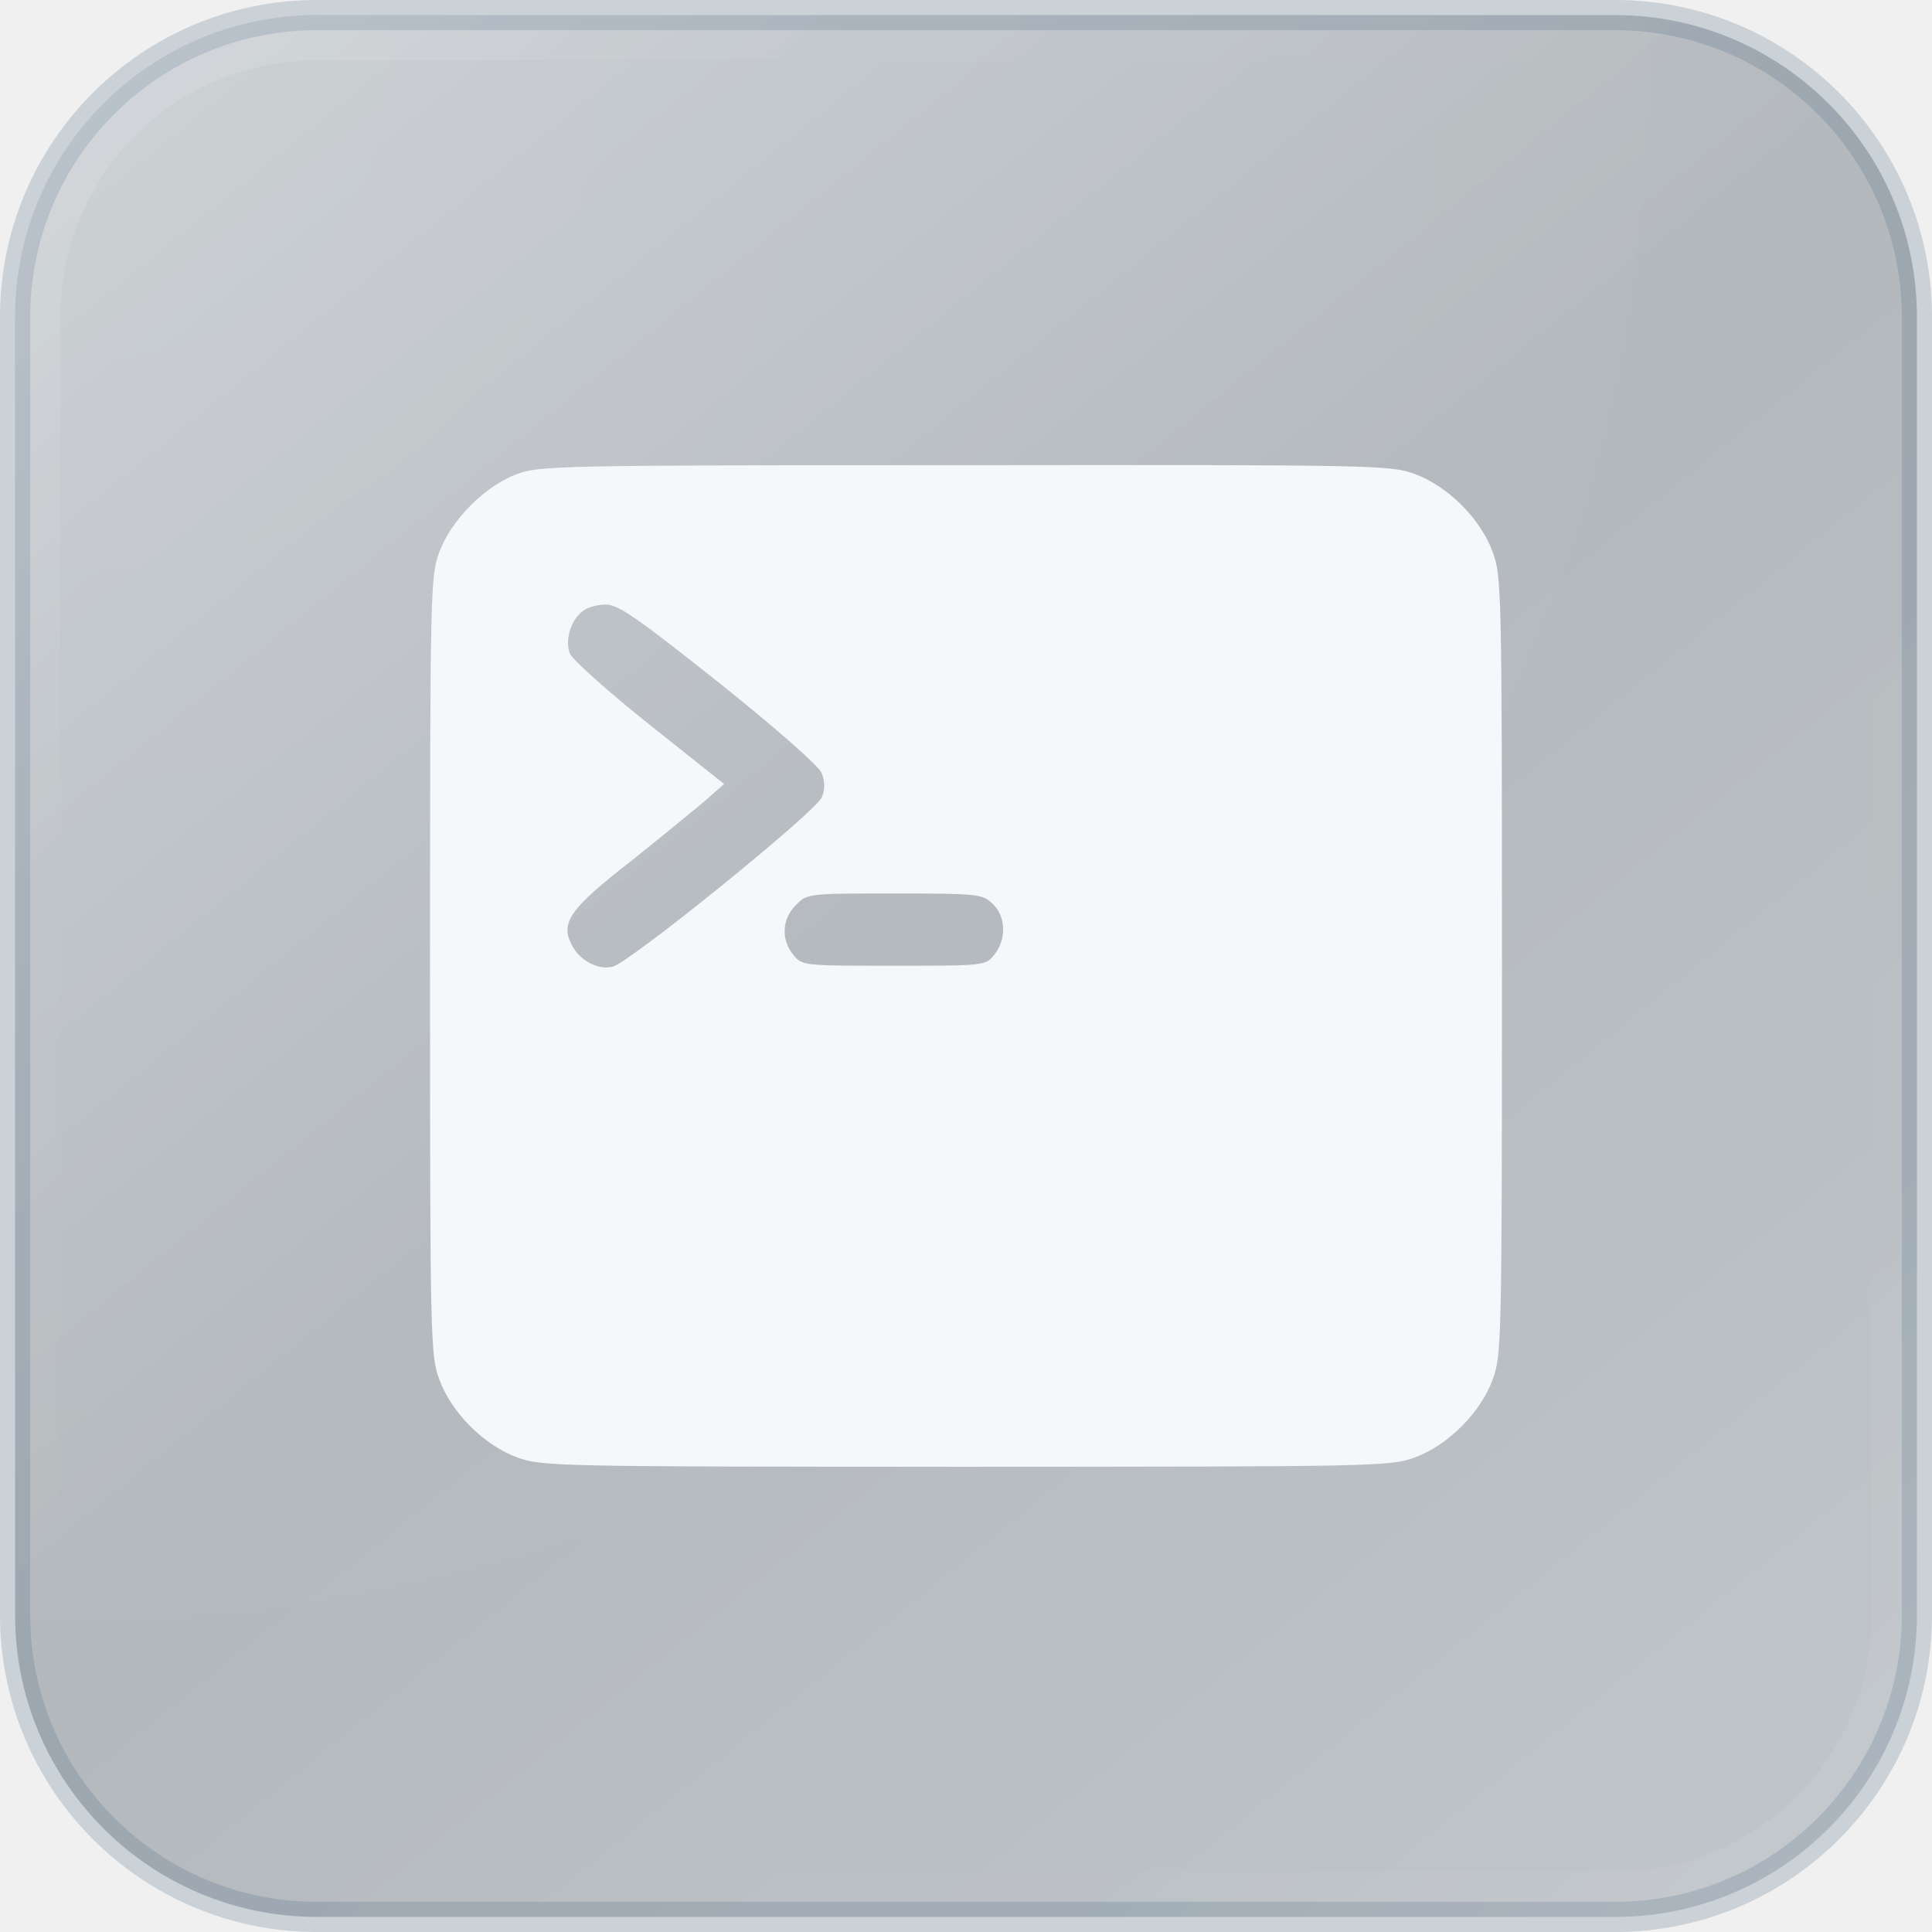
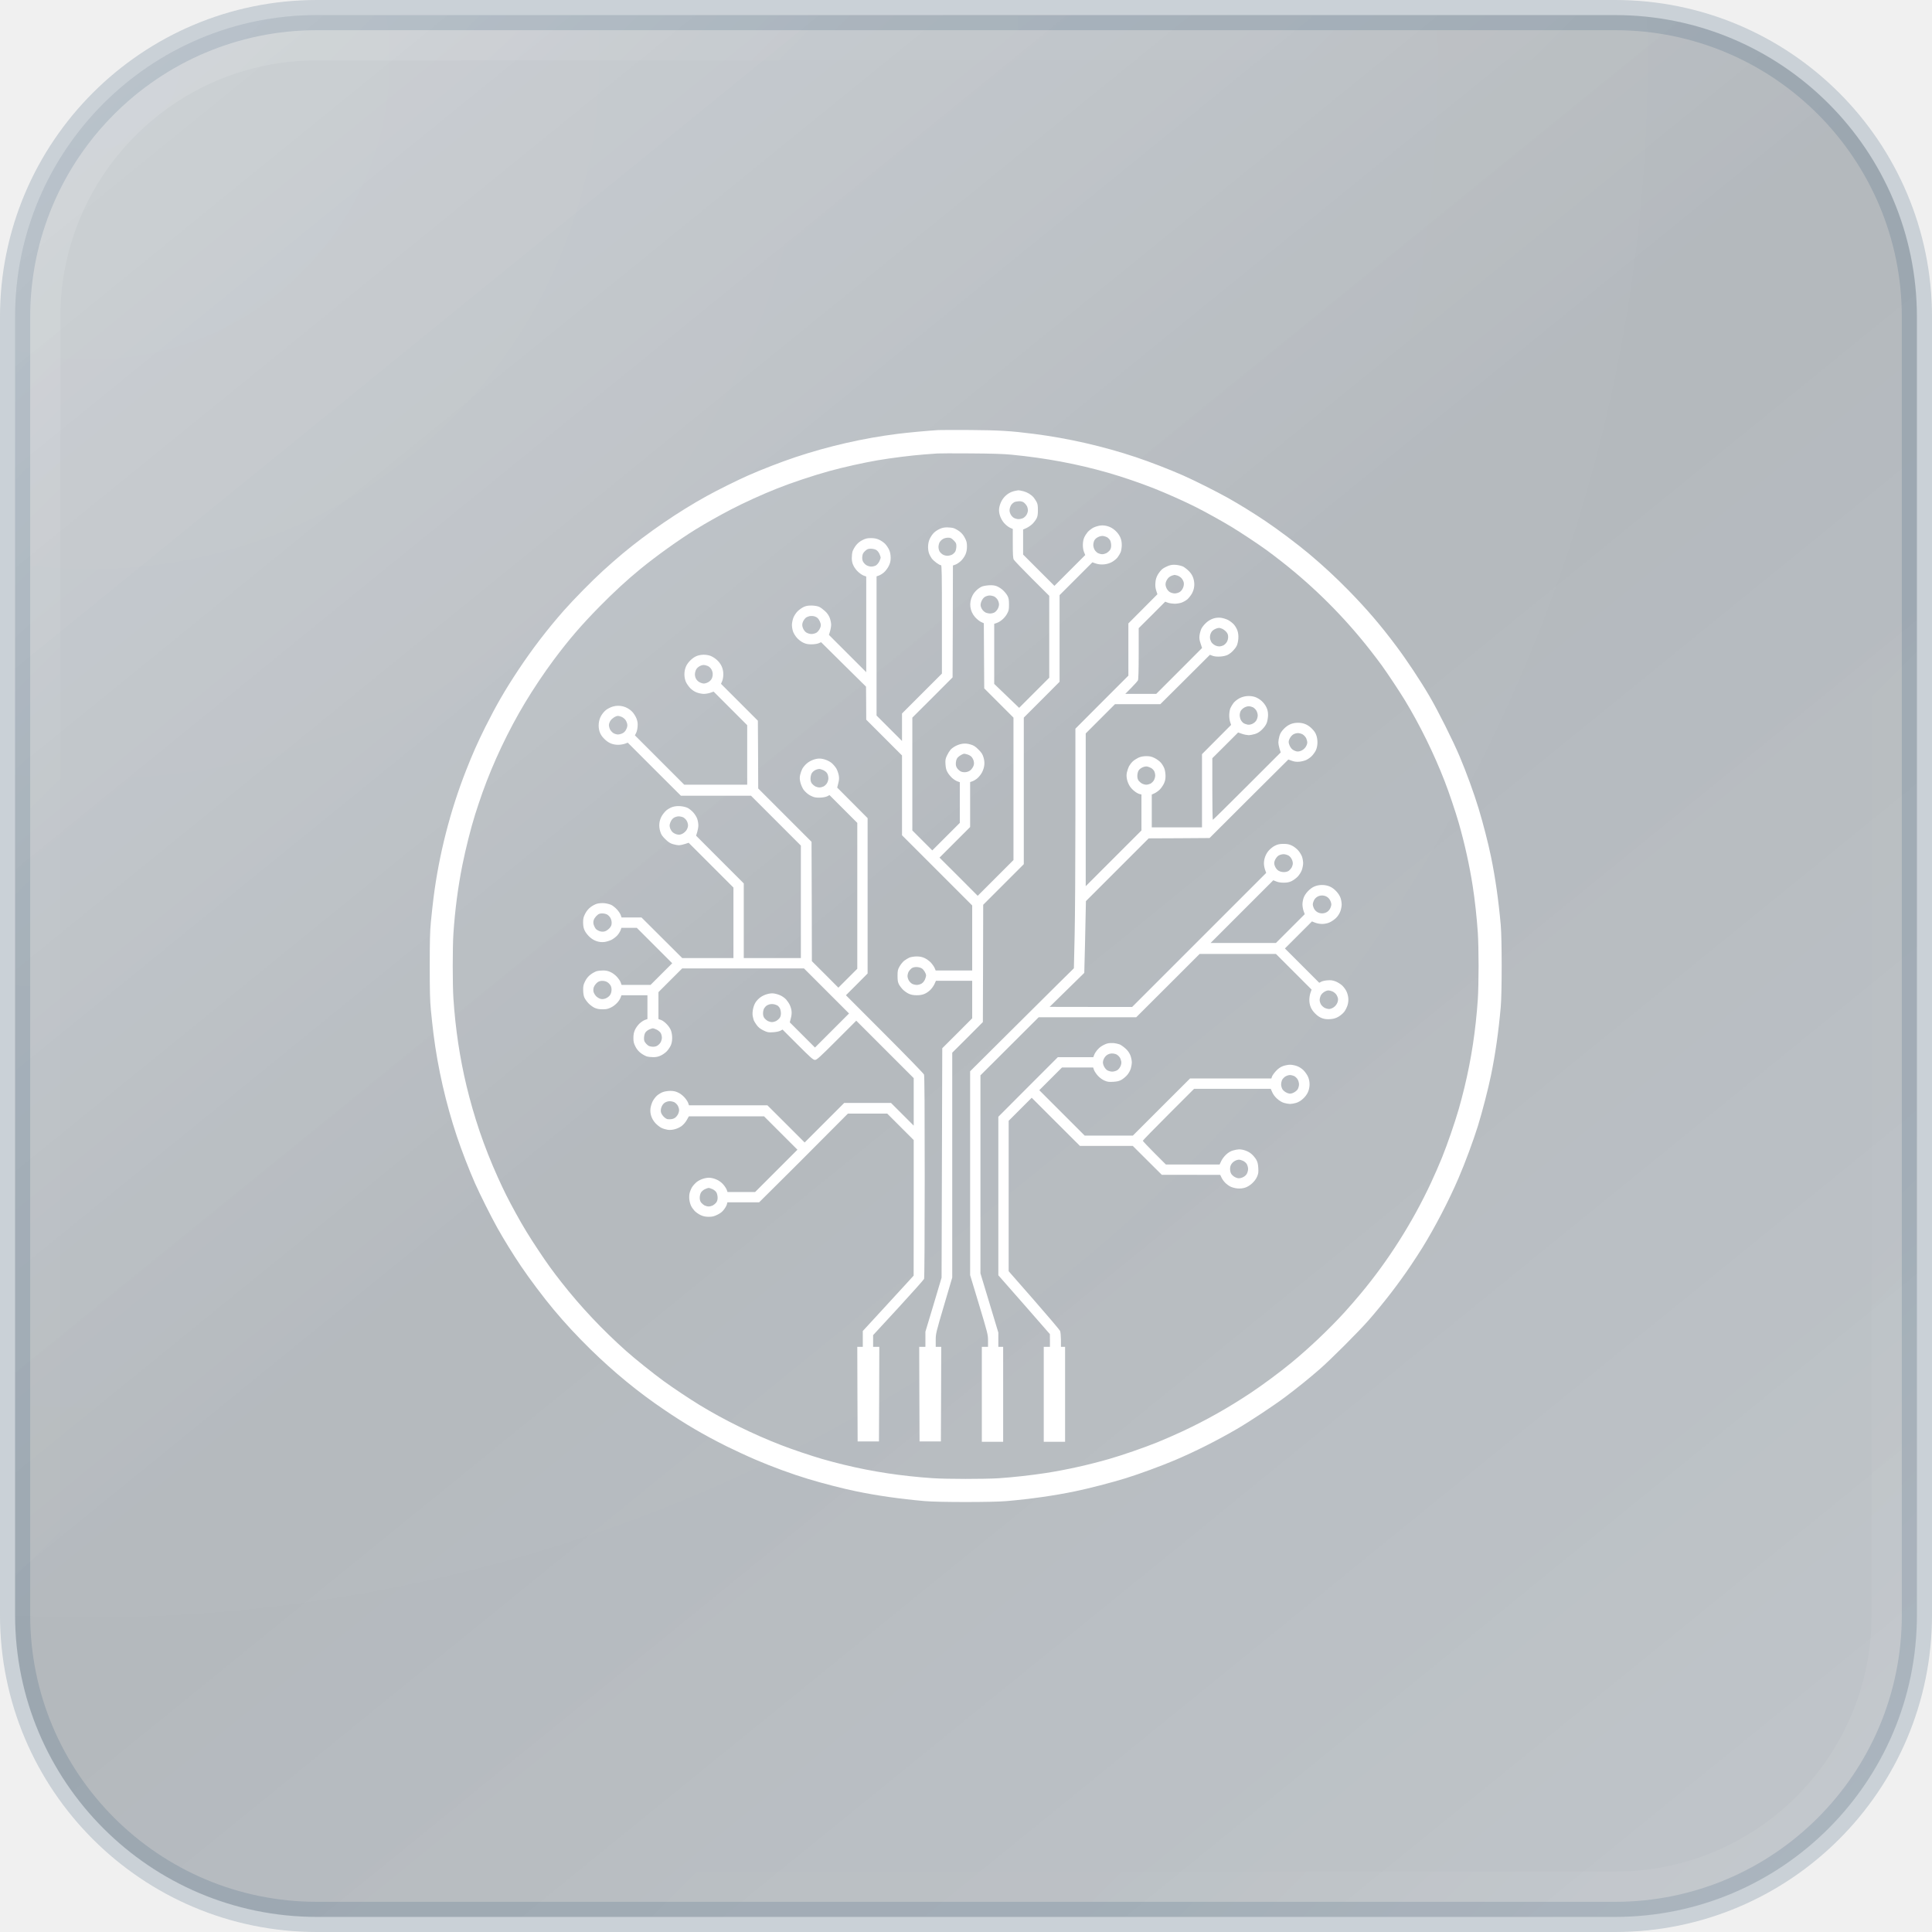
<svg xmlns="http://www.w3.org/2000/svg" viewBox="0 0 64 64" fill="none" color="#CBD5E1">
  <g>
    <defs>
      <linearGradient id="root-ventures-app-dark-background-surface" x1="6" y1="0" x2="58" y2="64" gradientUnits="userSpaceOnUse">
        <stop offset="0" stop-color="#526678" stop-opacity=".24" />
        <stop offset=".48" stop-color="#273746" stop-opacity=".30" />
        <stop offset="1" stop-color="#364A5C" stop-opacity=".26" />
      </linearGradient>
      <radialGradient id="root-ventures-app-dark-background-sheen" cx="3" cy="2" r="62" gradientUnits="userSpaceOnUse">
        <stop stop-color="#FFFFFF" stop-opacity="0.035" />
        <stop offset="1" stop-color="#FFFFFF" stop-opacity="0" />
      </radialGradient>
      <linearGradient id="root-ventures-app-dark-background-reflection" x1="0" y1="0" x2="64" y2="64" gradientUnits="userSpaceOnUse">
        <stop stop-color="#FFFFFF" stop-opacity="0.15" />
        <stop offset=".23" stop-color="#FFFFFF" stop-opacity="0.018" />
        <stop offset=".5" stop-color="#FFFFFF" stop-opacity="0" />
        <stop offset=".78" stop-color="#FFFFFF" stop-opacity="0.01" />
        <stop offset="1" stop-color="#FFFFFF" stop-opacity="0.09" />
      </linearGradient>
    </defs>
    <rect x=".5" y=".5" width="63" height="63" rx="10" fill="url(#root-ventures-app-dark-background-surface)" stroke="#526E86" stroke-opacity=".24" />
    <rect x=".5" y=".5" width="63" height="63" rx="10" fill="url(#root-ventures-app-dark-background-sheen)" />
    <rect x="1.25" y="1.25" width="61.5" height="61.5" rx="9.25" stroke="url(#root-ventures-app-dark-background-reflection)" stroke-width="1.5" />
  </g>
  <defs>
    <clipPath id="root-ventures-app-dark-tile">
      <rect x=".5" y=".5" width="63" height="63" rx="10" />
    </clipPath>
  </defs>
  <g clip-path="url(#root-ventures-app-dark-tile)">
-     <svg viewBox="9.849 16.851 230.301 215.411" preserveAspectRatio="xMidYMid meet" fill="#F5F7FA" x="14.222" y="14.222" width="35.556" height="35.556">
-       <g transform="translate(0,250) scale(0.1,-0.1)" fill="#F5F7FA" stroke="none">
-         <path d="M284 2309 c-67 -26 -138 -97 -164 -166 -19 -52 -20 -78 -20 -888 0 -810 1 -836 20 -888 26 -71 96 -141 167 -167 52 -19 78 -20 963 -20 885 0 911 1 963 20 71 26 141 96 167 167 19 52 20 78 20 888 0 810 -1 836 -20 888 -26 71 -96 141 -167 167 -52 19 -77 20 -966 19 -879 0 -914 -1 -963 -20z m435 -446 c118 -94 215 -179 221 -194 7 -17 8 -34 1 -52 -12 -31 -411 -354 -449 -364 -32 -8 -73 14 -89 49 -23 46 -2 76 125 175 64 51 136 110 160 130 l43 38 -161 128 c-89 71 -165 139 -170 152 -11 29 2 72 28 91 9 8 32 14 49 14 27 0 67 -28 242 -167z m588 -475 c29 -27 30 -77 4 -109 -19 -24 -21 -24 -216 -24 -195 0 -197 0 -216 24 -26 32 -24 77 6 106 24 25 26 25 211 25 179 0 189 -1 211 -22z" />
+     <svg viewBox="0 0 1560 1559" preserveAspectRatio="xMidYMid meet" fill="#111111" x="14.222" y="14.222" width="35.556" height="35.556">
+       <g transform="translate(0,1559) scale(0.1,-0.1)" fill="#FFFFFF" stroke="none">
+         <path d="M7395 15584 c-162 -10 -447 -37 -590 -55 -495 -62 -1009 -180 -1485 -339 -206 -69 -488 -178 -685 -265 -155 -68 -446 -213 -600 -298 -412 -227 -865 -537 -1227 -839 -76 -63 -202 -174 -280 -245 -166 -151 -429 -419 -574 -583 -242 -275 -460 -560 -659 -860 -197 -297 -322 -514 -483 -835 -110 -222 -183 -385 -277 -625 -230 -583 -395 -1227 -474 -1855 -11 -88 -28 -243 -38 -345 -14 -145 -17 -285 -17 -645 0 -360 3 -500 17 -645 10 -102 27 -257 38 -345 62 -494 180 -1009 339 -1485 69 -206 178 -488 265 -685 75 -169 228 -474 323 -645 94 -168 227 -384 346 -560 122 -181 327 -454 470 -625 175 -209 335 -381 538 -581 340 -332 687 -618 1068 -876 312 -212 569 -363 909 -533 118 -58 307 -146 420 -194 244 -105 531 -210 766 -281 214 -65 505 -140 700 -180 305 -63 633 -110 995 -142 196 -18 994 -18 1190 0 362 32 690 79 995 142 199 41 531 127 735 190 203 63 520 180 712 261 303 129 615 286 905 455 188 109 539 342 708 469 174 131 340 265 494 399 166 145 568 547 715 715 225 259 426 520 606 786 59 88 137 208 173 266 185 300 384 682 525 1010 97 225 212 536 282 759 63 204 149 536 190 735 63 305 110 633 142 995 18 196 18 994 0 1190 -32 362 -79 690 -142 995 -40 195 -115 486 -180 700 -67 221 -177 523 -275 755 -99 234 -315 666 -441 880 -127 218 -332 527 -481 725 -228 305 -428 538 -693 809 -196 199 -368 358 -575 532 -171 143 -444 348 -625 470 -176 119 -392 252 -560 346 -171 95 -476 248 -645 323 -197 87 -479 196 -685 265 -476 159 -990 276 -1485 339 -335 43 -500 53 -920 56 -225 1 -437 1 -470 -1z m1070 -358 c500 -49 948 -133 1396 -261 207 -59 475 -151 675 -230 179 -71 439 -187 596 -266 146 -73 394 -211 527 -292 136 -82 378 -243 506 -335 50 -36 151 -113 225 -171 478 -375 906 -803 1281 -1281 58 -74 135 -175 171 -225 92 -128 253 -371 335 -505 216 -355 425 -779 580 -1180 62 -158 156 -438 203 -600 86 -299 158 -623 204 -920 32 -203 61 -472 75 -684 6 -88 11 -304 11 -481 0 -177 -5 -393 -11 -481 -5 -87 -19 -240 -30 -339 -46 -428 -129 -846 -249 -1265 -57 -196 -161 -499 -242 -700 -39 -96 -110 -260 -159 -364 -270 -579 -621 -1132 -1024 -1615 -67 -80 -170 -200 -231 -266 -220 -242 -519 -526 -780 -740 -160 -132 -411 -318 -590 -437 -322 -214 -647 -397 -990 -557 -104 -49 -268 -120 -364 -159 -201 -81 -504 -185 -700 -242 -300 -86 -623 -158 -920 -204 -207 -32 -477 -62 -685 -76 -207 -13 -757 -13 -961 1 -87 5 -240 19 -339 30 -428 46 -848 129 -1265 249 -162 47 -442 141 -600 203 -401 155 -824 363 -1180 580 -146 89 -383 247 -525 350 -147 107 -417 323 -546 438 -345 308 -661 643 -940 999 -131 167 -207 272 -335 465 -130 195 -222 345 -327 537 -110 200 -169 317 -262 523 -98 217 -190 449 -265 670 -73 217 -136 435 -189 655 -98 408 -162 833 -191 1275 -13 193 -13 747 0 940 23 346 66 675 131 1000 48 237 119 522 184 730 26 83 74 227 107 320 157 440 376 902 620 1308 120 200 279 437 413 617 228 305 399 504 674 784 204 207 399 386 586 539 232 190 554 421 805 577 139 86 345 202 510 288 192 100 457 221 677 308 216 86 530 190 759 253 213 58 491 120 699 156 199 34 495 71 680 85 83 6 168 12 190 14 22 2 236 3 475 1 312 -2 483 -7 605 -19z" />
+         <path d="M8507 14699 c-61 -14 -112 -45 -154 -93 -43 -49 -73 -126 -73 -186 0 -63 30 -138 76 -189 23 -26 61 -56 83 -66 l41 -18 0 -209 c0 -162 3 -215 14 -236 8 -15 127 -139 265 -277 l251 -250 0 -595 0 -595 -219 -219 -219 -219 -181 174 -181 174 0 437 0 436 34 12 c56 18 119 73 151 131 27 48 30 63 30 139 0 68 -5 93 -22 125 -12 23 -41 59 -65 81 -24 23 -65 49 -91 59 -35 13 -65 16 -119 13 -40 -3 -88 -12 -105 -22 -54 -27 -103 -76 -130 -129 -53 -106 -38 -226 41 -314 25 -27 63 -58 85 -68 l40 -18 3 -473 3 -474 213 -213 212 -212 0 -1035 0 -1035 -260 -260 -260 -260 -277 278 -278 277 223 223 222 222 0 327 0 326 34 12 c18 6 51 26 74 46 22 19 52 58 67 87 35 73 42 139 20 212 -13 46 -28 70 -74 116 -46 46 -70 61 -116 74 -73 22 -139 15 -211 -20 -29 -14 -65 -40 -80 -58 -15 -18 -38 -56 -52 -86 -21 -46 -24 -64 -20 -126 4 -55 11 -84 31 -117 14 -25 44 -61 65 -80 22 -20 56 -42 76 -49 l36 -13 0 -296 0 -295 -200 -200 -200 -200 -145 145 -145 145 0 820 0 820 293 292 292 293 3 813 2 813 37 13 c20 7 55 31 78 52 24 22 53 63 66 92 16 37 23 72 23 119 0 54 -5 77 -30 124 -19 39 -46 71 -78 95 -26 20 -65 41 -86 48 -20 6 -64 11 -96 11 -41 0 -75 -7 -109 -24 -28 -12 -66 -38 -84 -57 -19 -19 -45 -57 -58 -86 -26 -57 -32 -133 -14 -199 6 -23 25 -60 41 -83 30 -41 111 -101 137 -101 11 0 13 -147 13 -788 l0 -787 -290 -290 -290 -290 0 -200 0 -200 -185 185 -185 185 0 1012 0 1011 34 12 c18 6 51 26 74 46 22 19 53 60 69 92 22 45 28 71 28 122 -1 46 -7 80 -23 115 -13 28 -39 67 -59 87 -20 20 -59 47 -87 59 -37 17 -70 23 -118 23 -54 0 -78 -6 -125 -30 -38 -19 -70 -46 -94 -78 -20 -26 -41 -65 -48 -86 -6 -20 -11 -64 -11 -96 0 -41 7 -75 24 -109 12 -27 43 -69 68 -91 25 -23 61 -48 81 -55 l37 -13 0 -695 0 -696 -271 271 -271 271 16 53 c9 30 16 73 16 96 0 24 -9 68 -20 98 -14 36 -36 69 -69 99 -27 25 -66 54 -87 63 -24 10 -66 17 -109 18 -54 0 -81 -5 -117 -22 -26 -13 -65 -41 -87 -63 -23 -24 -49 -63 -61 -95 -11 -30 -20 -76 -20 -103 0 -26 7 -68 16 -94 8 -25 34 -67 57 -93 23 -26 63 -57 92 -70 37 -18 68 -24 118 -24 38 0 83 7 104 15 l37 16 326 -323 327 -323 2 -240 1 -240 260 -260 260 -260 0 -580 0 -580 510 -510 510 -510 0 -473 0 -472 -266 0 -265 0 -15 36 c-8 19 -33 55 -55 79 -22 23 -63 53 -92 66 -38 17 -70 23 -117 23 -37 -1 -82 -8 -103 -17 -21 -9 -55 -30 -76 -46 -20 -16 -50 -53 -67 -83 -26 -47 -29 -62 -29 -138 0 -68 5 -93 22 -125 12 -22 39 -57 60 -77 21 -20 58 -46 83 -57 31 -14 66 -21 115 -21 81 0 133 20 192 73 21 20 50 58 63 86 l23 51 264 0 263 0 0 -272 0 -273 -217 -218 -218 -217 -5 -1668 -5 -1667 -117 -393 -118 -392 0 -110 0 -110 -45 0 -45 0 2 -687 3 -688 155 0 155 0 3 688 2 687 -40 0 -40 0 0 97 c0 94 3 106 120 503 l120 407 0 1634 0 1634 223 222 222 223 3 853 2 852 295 295 295 295 0 1065 0 1065 260 260 260 261 0 630 0 629 238 238 239 239 52 -18 c73 -24 163 -15 231 22 28 15 65 45 81 65 16 21 37 55 46 76 9 21 16 66 17 103 0 47 -6 79 -23 118 -32 71 -106 137 -179 158 -35 11 -74 15 -107 11 -29 -3 -75 -17 -102 -30 -27 -14 -65 -43 -83 -63 -18 -21 -42 -58 -52 -82 -25 -56 -26 -152 -3 -210 l18 -44 -224 -224 -224 -224 -227 227 -228 228 0 182 0 182 48 21 c26 12 64 38 85 58 21 20 48 55 60 77 17 32 22 57 22 125 0 69 -4 93 -22 125 -13 22 -31 49 -40 60 -37 42 -91 75 -148 90 -33 8 -66 15 -75 14 -8 -1 -32 -5 -53 -10z m137 -170 c14 -11 33 -34 41 -49 8 -16 15 -44 15 -62 0 -18 -9 -47 -20 -65 -10 -18 -33 -39 -49 -48 -17 -8 -47 -15 -68 -15 -21 0 -52 9 -69 19 -17 10 -39 35 -48 56 -12 26 -16 48 -11 72 3 20 14 47 22 60 9 13 28 30 42 38 14 8 47 14 72 15 32 0 54 -6 73 -21z m1213 -506 c13 -9 31 -29 39 -44 7 -15 14 -48 14 -72 0 -30 -7 -53 -21 -71 -11 -14 -34 -33 -49 -41 -16 -8 -43 -15 -60 -15 -17 0 -44 7 -61 15 -16 9 -39 30 -49 48 -11 18 -20 49 -20 70 0 21 7 52 16 68 20 40 87 71 133 63 19 -3 45 -13 58 -21z m-2236 -42 c34 -34 39 -44 39 -85 0 -26 -7 -60 -15 -76 -9 -16 -30 -37 -47 -46 -18 -9 -49 -17 -69 -17 -20 0 -50 8 -66 18 -17 10 -38 30 -47 45 -9 16 -16 44 -16 65 0 20 7 49 15 66 9 16 30 39 48 49 19 12 50 20 76 20 37 0 49 -6 82 -39z m-1130 -137 c18 -9 38 -32 50 -57 10 -23 19 -48 19 -56 0 -8 -9 -33 -20 -56 -11 -22 -33 -48 -49 -58 -16 -9 -46 -17 -68 -17 -21 0 -52 9 -70 20 -18 10 -39 34 -49 51 -11 22 -15 47 -11 78 4 36 13 52 41 78 29 27 44 33 81 33 25 0 60 -7 76 -16z m1720 -679 c16 -9 39 -30 49 -48 11 -18 20 -48 20 -67 0 -19 -9 -49 -20 -67 -10 -18 -30 -39 -44 -48 -13 -9 -42 -16 -63 -17 -22 0 -53 7 -70 15 -33 18 -59 51 -69 91 -10 40 21 111 59 135 18 11 49 21 70 21 21 0 51 -7 68 -15z m-2569 -312 c24 -21 48 -73 48 -104 0 -36 -32 -90 -64 -110 -17 -10 -49 -19 -71 -19 -23 0 -54 9 -73 20 -35 21 -62 72 -62 115 0 31 21 73 49 99 11 10 35 21 53 25 18 4 48 4 66 0 19 -4 43 -15 54 -26z m2177 -1983 c19 -5 45 -19 58 -32 13 -12 28 -39 34 -60 7 -28 7 -49 -1 -72 -6 -18 -24 -45 -39 -60 -38 -36 -104 -45 -150 -22 -17 10 -41 31 -52 49 -15 24 -19 44 -16 80 3 32 12 56 28 74 23 24 72 52 94 53 6 0 25 -4 44 -10z m-663 -3109 c30 -18 64 -74 64 -105 0 -8 -7 -34 -16 -56 -10 -23 -29 -48 -49 -60 -18 -11 -49 -20 -69 -20 -20 0 -50 7 -67 15 -16 9 -39 30 -49 48 -11 18 -20 47 -20 65 0 18 7 46 15 62 8 15 27 38 41 49 18 14 41 21 73 21 27 0 58 -8 77 -19z" />
+         <path d="M10742 13612 c-29 -11 -69 -32 -89 -48 -20 -16 -49 -53 -66 -82 -21 -38 -31 -71 -34 -116 -4 -45 0 -79 12 -116 l17 -52 -211 -212 -211 -212 0 -379 0 -380 -385 -385 -385 -386 0 -1259 c0 -693 -5 -1477 -11 -1741 l-11 -482 -226 -223 c-125 -123 -464 -460 -754 -749 l-528 -525 0 -1481 0 -1482 130 -430 c125 -416 130 -434 130 -521 l0 -91 -45 0 -45 0 0 -690 0 -690 155 0 155 0 0 690 0 690 -35 0 -35 0 0 103 0 104 -130 431 -130 430 0 1439 0 1439 423 422 423 422 709 0 709 0 461 460 460 460 555 0 555 0 259 -259 259 -259 -17 -48 c-9 -26 -16 -71 -16 -99 0 -80 26 -143 85 -201 64 -65 130 -89 221 -81 45 3 79 13 116 34 29 17 68 49 85 72 18 23 40 68 49 98 19 66 14 132 -15 197 -10 24 -38 62 -61 85 -24 23 -66 49 -98 62 -43 16 -71 20 -117 16 -34 -2 -75 -11 -91 -20 l-30 -16 -250 250 -249 249 196 196 197 197 48 -19 c28 -11 73 -18 104 -18 34 1 75 9 105 23 28 12 69 41 93 64 25 25 50 62 62 95 11 29 20 74 20 101 0 26 -7 68 -16 94 -22 65 -91 139 -156 167 -70 30 -156 30 -226 0 -65 -28 -134 -102 -156 -167 -9 -26 -16 -67 -16 -93 0 -26 7 -68 16 -94 l17 -48 -209 -209 -209 -209 -475 0 -475 0 456 456 455 455 45 -18 c27 -11 68 -18 109 -17 47 0 79 7 111 22 26 13 65 41 88 64 23 24 50 65 61 95 11 30 20 75 20 102 0 26 -7 68 -16 94 -8 25 -34 67 -57 93 -23 26 -63 57 -92 70 -37 18 -68 24 -120 24 -52 0 -83 -6 -120 -24 -29 -13 -69 -44 -93 -71 -46 -52 -72 -122 -72 -190 0 -23 7 -63 16 -89 l17 -48 -974 -974 -974 -974 -600 0 -600 1 252 247 252 247 5 195 c3 107 9 342 12 521 l7 327 456 456 456 456 442 2 443 3 572 571 573 570 50 -18 c34 -13 68 -17 106 -14 31 2 76 13 101 24 25 11 61 36 81 56 20 20 46 55 58 78 30 58 35 141 15 213 -14 45 -29 69 -69 110 -59 59 -122 85 -202 85 -80 0 -143 -26 -202 -85 -38 -39 -55 -66 -67 -105 -9 -30 -16 -72 -16 -93 0 -22 8 -64 17 -94 l17 -54 -489 -489 c-270 -270 -493 -490 -497 -490 -5 0 -8 201 -8 448 l0 447 188 187 187 187 55 -19 c30 -11 74 -19 96 -20 23 0 66 8 95 17 38 12 69 32 105 68 33 33 56 67 67 99 9 27 17 77 17 110 0 43 -7 76 -24 111 -12 28 -43 69 -68 91 -26 24 -67 49 -98 59 -73 24 -161 17 -230 -21 -28 -15 -65 -45 -81 -65 -16 -21 -37 -55 -46 -76 -9 -21 -16 -65 -17 -98 -1 -33 5 -79 13 -103 l14 -43 -211 -212 -212 -213 0 -532 0 -532 -365 0 -365 0 0 238 0 239 40 18 c22 10 56 34 76 54 20 20 47 59 60 86 17 35 24 68 24 111 0 33 -7 81 -16 106 -8 25 -31 64 -50 86 -19 23 -60 53 -92 69 -45 22 -71 28 -122 28 -46 -1 -80 -7 -115 -23 -27 -13 -65 -37 -83 -55 -19 -18 -42 -49 -53 -69 -10 -21 -24 -60 -30 -87 -8 -37 -7 -65 1 -105 6 -30 25 -75 42 -100 32 -49 97 -100 141 -112 l27 -6 0 -262 0 -261 -405 -405 -405 -405 0 1110 0 1110 213 213 212 212 330 0 329 0 361 359 360 359 40 -15 c55 -20 167 -13 220 15 48 24 106 83 130 132 10 19 20 65 23 101 3 46 -1 82 -12 116 -9 28 -32 69 -52 91 -19 22 -58 52 -87 67 -29 14 -76 28 -103 31 -76 9 -151 -16 -212 -71 -28 -25 -60 -64 -71 -88 -11 -23 -23 -67 -27 -97 -5 -43 -1 -70 16 -119 l21 -64 -333 -334 -333 -333 -225 0 -225 0 87 88 c47 48 91 97 97 109 7 15 11 140 11 390 l0 368 193 192 192 193 40 -15 c22 -8 65 -14 96 -15 30 0 76 7 101 16 25 8 63 30 85 48 21 19 51 57 67 85 36 67 44 140 22 215 -12 41 -30 72 -63 107 -25 26 -64 57 -87 69 -23 11 -69 22 -102 25 -43 4 -73 1 -112 -13z m130 -142 c20 -6 48 -24 62 -41 14 -16 28 -44 31 -62 9 -47 -19 -112 -60 -137 -18 -11 -50 -20 -71 -20 -22 0 -54 9 -72 20 -35 21 -62 72 -62 115 0 31 21 73 48 98 11 10 33 22 48 27 16 4 31 9 34 9 3 1 22 -4 42 -9z m651 -774 c18 -7 45 -28 60 -45 20 -24 27 -43 27 -74 0 -24 -8 -56 -20 -74 -10 -18 -33 -39 -49 -48 -17 -8 -44 -15 -61 -15 -36 0 -77 19 -103 48 -10 10 -22 34 -27 53 -12 43 2 98 34 128 22 20 63 38 94 40 7 1 27 -5 45 -13z m448 -1141 c16 -9 39 -30 49 -48 11 -18 20 -49 20 -71 0 -21 -9 -53 -20 -71 -26 -42 -81 -69 -127 -62 -19 4 -46 13 -59 22 -13 8 -31 29 -40 47 -9 17 -16 49 -16 71 1 21 8 50 17 63 9 14 30 34 48 44 18 11 47 20 65 20 18 0 46 -7 63 -15z m724 -395 c18 -11 40 -36 49 -54 9 -19 16 -47 16 -64 0 -16 -10 -44 -23 -63 -29 -45 -87 -73 -131 -65 -19 4 -46 16 -61 28 -30 23 -55 74 -55 110 0 34 31 86 65 108 17 11 47 20 69 20 21 0 53 -9 71 -20z m-2204 -488 c15 -8 34 -27 43 -42 9 -16 16 -45 16 -67 0 -21 -9 -52 -20 -70 -10 -18 -33 -39 -49 -48 -17 -8 -44 -15 -61 -15 -17 0 -44 7 -60 15 -15 8 -38 27 -49 41 -14 18 -21 41 -21 71 0 24 7 58 16 74 19 39 87 71 129 63 17 -4 42 -13 56 -22z m1997 -1272 c35 -21 62 -72 62 -115 0 -14 -7 -39 -15 -55 -8 -15 -27 -38 -41 -49 -35 -28 -107 -28 -152 -1 -34 21 -62 71 -62 111 0 36 32 90 64 110 17 10 49 19 71 19 23 0 54 -9 73 -20z m563 -603 c22 -15 39 -38 49 -65 13 -37 13 -47 0 -84 -19 -54 -67 -88 -125 -88 -58 0 -106 34 -125 88 -13 37 -13 47 0 84 19 54 67 88 125 88 27 0 54 -8 76 -23z m73 -1371 c18 -7 42 -26 54 -41 12 -15 24 -42 28 -61 8 -44 -20 -102 -65 -131 -19 -13 -47 -23 -63 -23 -17 0 -45 7 -64 16 -18 9 -43 31 -54 49 -11 18 -20 47 -20 65 0 17 7 47 16 66 18 37 72 73 112 74 12 0 37 -6 56 -14z" />
+         <path d="M3893 12303 c-62 -21 -136 -92 -163 -155 -30 -70 -30 -157 -1 -224 12 -27 41 -68 64 -92 25 -25 62 -50 95 -62 29 -11 74 -20 101 -20 26 0 69 7 95 16 l48 17 244 -244 244 -244 0 -432 0 -433 -458 0 -457 0 -359 359 -358 358 17 34 c10 18 20 60 22 94 4 46 0 74 -16 117 -13 32 -39 74 -62 98 -74 76 -181 105 -281 76 -30 -8 -75 -31 -99 -49 -25 -19 -57 -58 -73 -87 -38 -69 -45 -156 -21 -231 13 -37 33 -69 69 -104 58 -59 121 -85 202 -85 28 0 71 7 95 15 l43 16 386 -386 386 -385 509 0 510 0 363 -363 362 -362 0 -818 0 -817 -415 0 -415 0 0 542 0 543 -347 347 -346 347 16 51 c9 29 17 73 17 99 0 26 -7 68 -16 94 -8 25 -34 67 -56 92 -22 25 -59 55 -82 67 -24 12 -68 23 -107 26 -46 3 -82 -1 -116 -12 -28 -9 -68 -32 -89 -50 -22 -19 -52 -57 -68 -85 -36 -68 -44 -140 -21 -217 14 -48 27 -69 75 -116 43 -42 71 -61 111 -72 29 -9 69 -16 88 -16 20 1 59 9 88 19 l52 17 325 -325 326 -326 0 -513 0 -512 -372 0 -372 0 -296 295 -296 295 -145 0 -145 0 -13 37 c-7 20 -32 56 -54 80 -23 25 -59 54 -81 65 -22 11 -69 23 -103 26 -35 3 -82 -1 -106 -8 -24 -6 -66 -28 -93 -49 -33 -25 -58 -56 -79 -96 -25 -49 -30 -70 -30 -129 1 -53 7 -83 24 -118 12 -26 45 -68 73 -93 61 -55 136 -80 212 -71 27 3 74 17 103 31 29 15 68 45 87 67 20 23 40 56 46 74 l12 34 111 0 112 0 258 -258 257 -257 -158 -158 -157 -157 -211 0 -210 0 -13 37 c-7 20 -32 56 -55 81 -22 25 -63 56 -91 68 -34 17 -68 24 -109 24 -32 0 -76 -5 -96 -11 -21 -7 -60 -28 -86 -48 -33 -25 -59 -56 -79 -96 -25 -50 -30 -69 -29 -129 0 -41 7 -87 17 -108 8 -20 34 -57 57 -82 22 -24 62 -54 88 -67 34 -16 66 -23 117 -23 58 -1 80 4 127 27 61 30 120 92 139 146 l11 31 189 0 189 0 0 -173 0 -173 -37 -13 c-20 -7 -55 -31 -78 -52 -24 -22 -53 -63 -66 -92 -17 -38 -23 -70 -23 -119 0 -54 6 -78 30 -125 19 -38 46 -70 78 -94 26 -20 65 -41 86 -48 20 -6 64 -11 96 -11 41 0 74 7 109 24 28 13 67 41 87 62 20 22 46 59 57 84 26 56 27 148 4 215 -20 59 -93 136 -146 156 l-37 13 0 196 0 195 173 173 172 172 885 0 885 0 328 -328 327 -327 -248 -248 -247 -247 -183 183 -183 183 16 63 c18 69 14 121 -15 187 -10 23 -34 59 -54 82 -20 22 -58 49 -86 61 -27 12 -69 24 -93 27 -57 8 -140 -16 -195 -56 -23 -16 -54 -48 -69 -71 -34 -52 -53 -143 -43 -201 5 -23 12 -52 16 -63 4 -11 22 -41 41 -67 25 -35 52 -56 98 -79 58 -28 71 -31 137 -27 42 2 87 11 108 21 l34 18 221 -221 c189 -189 224 -220 250 -220 26 0 68 38 315 285 l285 285 417 -417 418 -418 0 -345 0 -345 -165 165 -165 165 -340 0 -340 0 -287 -287 -288 -288 -270 270 -271 270 -570 0 -570 0 -13 37 c-7 20 -32 56 -55 81 -22 25 -63 56 -91 68 -35 17 -68 24 -111 24 -33 0 -81 -7 -106 -16 -25 -8 -64 -31 -86 -50 -23 -19 -52 -58 -67 -87 -14 -29 -28 -76 -31 -103 -9 -75 16 -151 71 -212 25 -27 65 -59 89 -70 24 -12 66 -24 93 -28 63 -8 144 14 201 56 23 17 56 54 73 85 l31 55 547 0 546 0 243 -243 242 -242 -308 -308 -307 -307 -201 0 -200 0 -12 34 c-7 18 -30 54 -52 78 -43 49 -112 85 -183 94 -58 8 -144 -17 -199 -59 -23 -18 -55 -53 -70 -77 -15 -25 -32 -67 -37 -95 -10 -56 -1 -126 25 -180 8 -18 32 -50 51 -71 20 -20 59 -47 87 -60 37 -17 69 -24 117 -24 54 0 77 6 128 31 44 22 73 45 96 78 19 25 37 58 40 73 l7 28 230 0 231 0 280 278 c154 152 444 442 645 645 l366 367 285 0 286 0 193 -193 192 -192 0 -985 -1 -985 -92 -101 c-51 -55 -217 -236 -369 -402 l-278 -302 0 -115 0 -115 -40 0 -40 0 2 -687 3 -688 155 0 155 0 3 688 2 687 -45 0 -45 0 0 85 0 85 366 397 c201 219 370 408 375 421 5 14 9 622 9 1482 0 991 -3 1468 -10 1487 -6 15 -262 279 -573 590 l-562 563 158 158 157 158 0 1129 0 1129 -221 222 -221 222 16 64 c13 51 14 76 6 118 -6 29 -21 73 -35 96 -14 23 -43 58 -65 77 -45 38 -123 67 -180 67 -60 0 -137 -30 -186 -73 -25 -22 -54 -57 -64 -78 -11 -21 -25 -61 -31 -88 -8 -40 -7 -63 5 -112 9 -34 30 -80 46 -103 17 -22 49 -53 72 -68 23 -16 60 -33 82 -39 51 -14 152 -7 192 14 l30 16 202 -202 202 -202 0 -1060 0 -1060 -138 -138 -137 -137 -192 193 -193 192 -2 867 -3 868 -387 387 -388 388 -2 492 -3 493 -268 268 -268 268 17 39 c10 23 17 66 17 100 0 82 -32 153 -94 209 -27 24 -70 51 -96 60 -26 9 -69 16 -97 15 -28 0 -70 -7 -93 -16z m152 -147 c71 -30 97 -130 52 -197 -15 -22 -38 -39 -65 -49 -37 -13 -47 -13 -84 0 -54 19 -88 67 -88 124 0 23 9 55 20 74 21 34 68 61 108 62 12 0 38 -6 57 -14z m-1251 -740 c18 -7 42 -26 54 -41 12 -15 24 -43 28 -62 5 -26 1 -47 -14 -78 -13 -28 -32 -47 -55 -58 -19 -10 -50 -17 -67 -17 -18 0 -47 9 -65 20 -18 11 -40 36 -49 54 -9 19 -16 47 -16 64 0 16 10 44 23 63 23 35 78 69 110 69 10 0 32 -6 51 -14z m2933 -775 c25 -12 48 -32 57 -50 9 -16 16 -47 16 -68 0 -21 -9 -52 -20 -70 -10 -18 -33 -39 -49 -48 -17 -8 -44 -15 -61 -15 -17 0 -44 7 -60 15 -15 8 -38 27 -49 41 -14 18 -21 41 -21 71 0 24 7 57 14 72 21 40 65 66 116 70 8 0 34 -8 57 -18z m-2036 -686 c16 -9 39 -30 49 -48 11 -18 20 -48 20 -68 0 -21 -10 -50 -23 -70 -12 -19 -39 -42 -59 -52 -26 -13 -47 -16 -73 -11 -20 3 -50 18 -66 31 -16 13 -34 42 -40 63 -10 33 -9 47 5 84 11 28 29 52 49 65 18 11 49 21 70 21 21 0 51 -7 68 -15z m-1110 -1410 c16 -9 39 -30 49 -48 12 -18 20 -50 20 -74 0 -33 -7 -50 -30 -77 -17 -19 -46 -40 -65 -46 -24 -8 -45 -8 -73 -1 -21 6 -48 21 -61 34 -12 14 -26 41 -32 61 -7 26 -7 47 1 70 10 33 52 79 80 89 30 11 81 7 111 -8z m6 -985 c18 -10 39 -34 49 -51 22 -43 14 -112 -17 -146 -34 -37 -83 -55 -125 -47 -21 4 -50 21 -69 39 -18 19 -35 48 -39 68 -4 19 -2 47 4 63 13 35 47 73 75 84 35 15 89 11 122 -10z m2472 -339 c11 -6 28 -25 36 -41 8 -16 15 -49 15 -73 0 -30 -7 -53 -21 -71 -11 -14 -34 -33 -49 -41 -16 -8 -43 -15 -60 -15 -17 0 -44 7 -60 15 -15 8 -38 27 -49 41 -14 18 -21 41 -21 71 0 25 7 57 16 72 9 15 26 34 38 41 46 29 101 29 155 1z m-1754 -351 c22 -11 48 -33 58 -49 9 -16 17 -46 17 -68 0 -21 -9 -52 -20 -70 -10 -18 -34 -39 -51 -49 -22 -11 -47 -15 -78 -11 -36 4 -52 13 -78 41 -27 29 -33 44 -33 81 0 25 7 60 16 76 9 18 32 38 57 50 23 10 48 19 56 19 8 0 33 -9 56 -20z m256 -1055 c16 -9 39 -30 49 -48 11 -18 20 -48 20 -67 0 -19 -9 -49 -20 -67 -32 -52 -68 -69 -142 -65 -37 3 -94 61 -102 105 -9 48 17 111 57 136 18 12 49 21 70 21 21 0 51 -7 68 -15z m556 -1264 c25 -12 48 -32 57 -50 9 -16 16 -50 16 -74 0 -30 -7 -53 -21 -71 -11 -14 -34 -33 -49 -41 -16 -8 -43 -15 -60 -15 -17 0 -44 7 -60 15 -15 8 -38 27 -49 41 -14 18 -21 41 -21 71 0 25 8 59 18 75 9 17 35 39 57 49 22 10 47 19 55 19 8 0 34 -9 57 -19z" />
+         <path d="M9855 6669 c-21 -5 -60 -23 -86 -40 -47 -30 -89 -81 -108 -131 l-11 -28 -257 0 -258 0 -433 -433 -432 -433 0 -1152 0 -1152 375 -427 374 -428 1 -92 0 -93 -45 0 -45 0 0 -690 0 -690 155 0 155 0 0 690 0 690 -30 0 -30 0 0 103 c-1 57 -6 114 -13 129 -7 15 -177 216 -379 447 l-368 420 0 1093 0 1093 167 167 168 168 350 -350 351 -350 384 0 384 0 211 -210 211 -210 425 0 424 -1 18 -38 c9 -21 33 -55 53 -75 19 -20 54 -46 77 -57 23 -12 69 -24 103 -27 42 -3 77 1 112 12 69 23 143 91 172 158 19 43 22 65 18 129 -4 59 -10 86 -31 122 -15 25 -46 62 -69 81 -45 39 -119 66 -178 66 -20 0 -60 -7 -89 -16 -36 -10 -69 -30 -102 -61 -27 -25 -58 -67 -70 -94 l-23 -49 -390 0 -391 0 -168 168 c-92 92 -167 172 -167 177 0 6 168 178 373 383 l372 372 557 0 557 0 22 -50 c29 -67 105 -135 172 -155 28 -8 67 -15 87 -15 20 0 59 7 87 15 68 20 143 88 173 157 31 71 31 155 1 223 -12 28 -41 69 -64 93 -25 25 -62 50 -95 62 -29 11 -75 20 -102 20 -27 0 -74 -9 -104 -20 -37 -14 -69 -36 -101 -71 -25 -27 -51 -63 -57 -79 l-10 -30 -591 0 -591 0 -416 -415 -415 -415 -350 0 -350 0 -330 330 -330 330 165 165 165 165 227 0 226 0 12 -35 c6 -19 31 -56 55 -83 28 -31 64 -58 97 -72 43 -19 65 -22 129 -18 59 4 86 10 122 31 25 15 62 46 81 69 20 23 43 65 51 92 8 27 15 69 15 92 0 24 -9 68 -20 98 -14 36 -36 69 -69 99 -27 25 -66 53 -86 62 -21 8 -61 17 -89 20 -28 2 -69 0 -91 -6z m142 -165 c13 -8 30 -25 38 -38 9 -13 18 -40 22 -59 7 -45 -21 -103 -61 -128 -17 -10 -49 -19 -71 -19 -22 0 -54 9 -71 19 -34 21 -64 75 -64 116 0 31 20 73 48 98 11 10 33 22 48 26 35 10 81 4 111 -15z m2574 -309 c16 -9 39 -30 49 -48 11 -18 20 -50 20 -72 0 -22 -9 -54 -19 -71 -20 -32 -74 -64 -111 -64 -37 0 -91 32 -111 64 -10 17 -19 48 -19 69 0 21 7 51 15 68 9 16 30 39 48 49 18 11 47 20 65 20 18 0 46 -7 63 -15z m-744 -1232 c20 -9 44 -30 54 -47 10 -17 19 -49 19 -71 0 -23 -9 -54 -20 -73 -22 -36 -72 -62 -117 -62 -15 0 -42 9 -60 20 -18 10 -39 30 -48 44 -9 14 -17 45 -17 70 0 31 7 56 23 77 23 33 69 58 107 59 13 0 40 -8 59 -17z" />
      </g>
    </svg>
  </g>
</svg>
